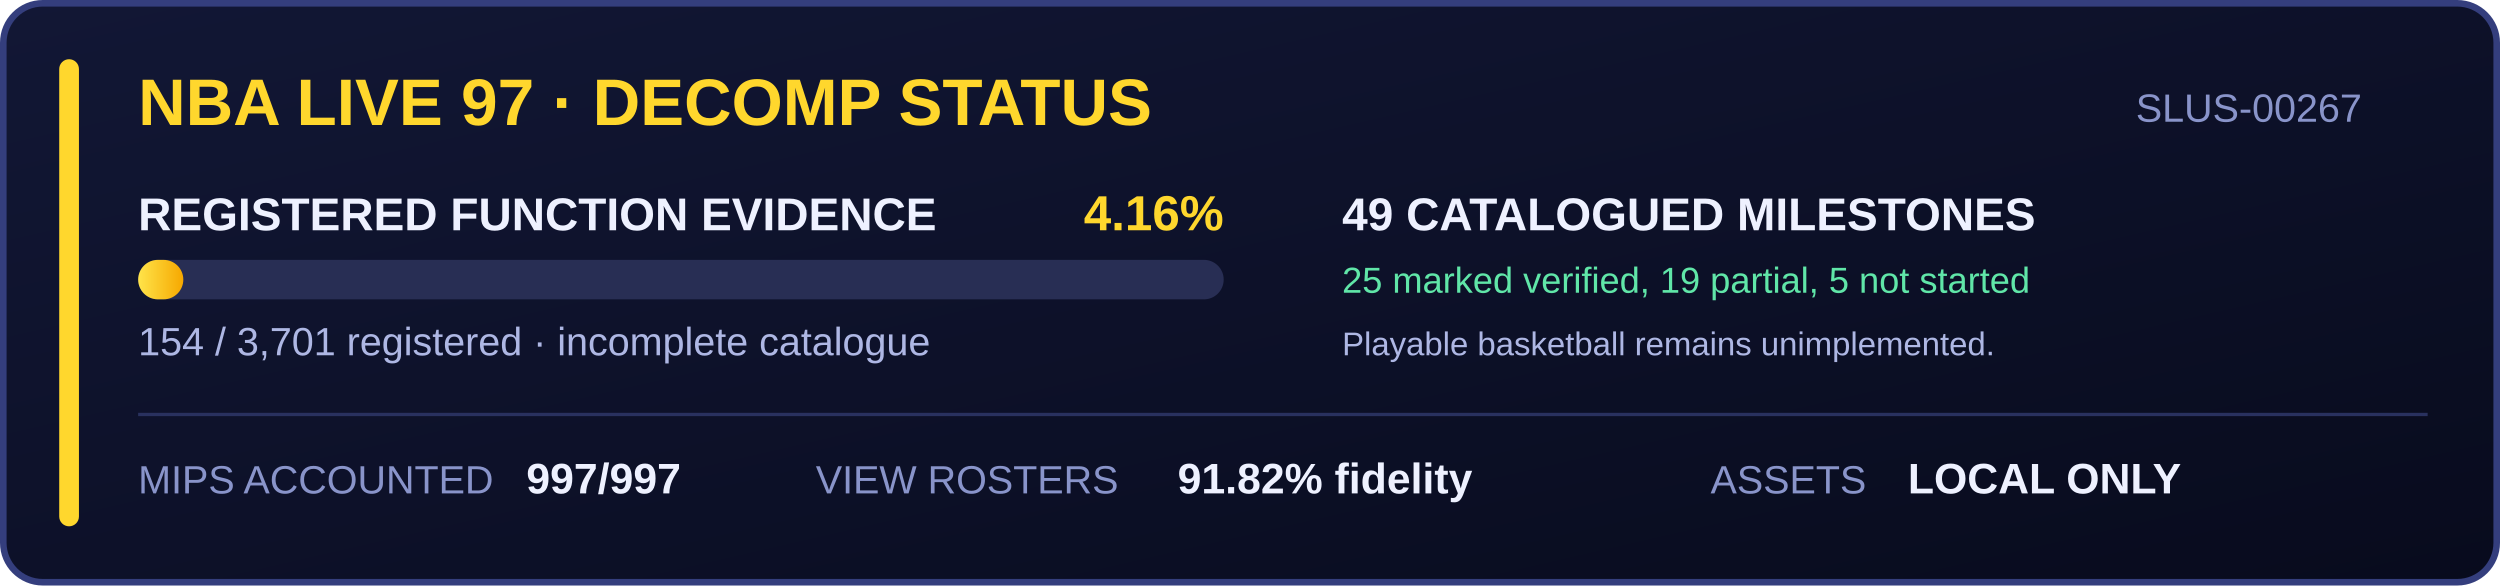
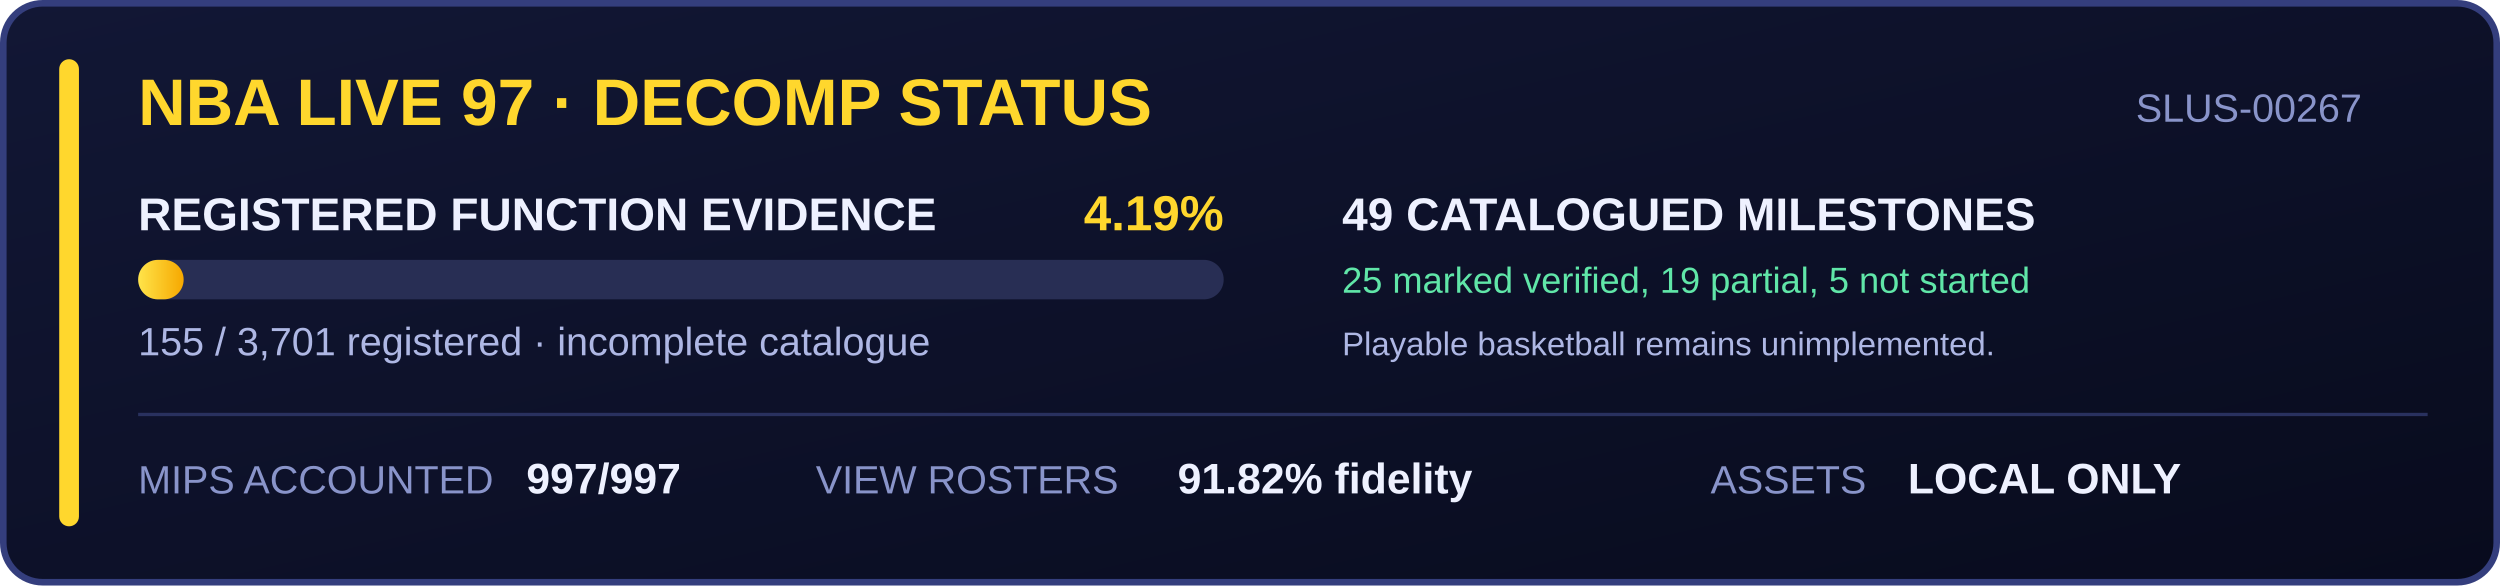
<svg xmlns="http://www.w3.org/2000/svg" width="760" height="178" viewBox="0 0 760 178" role="img" aria-labelledby="title desc">
  <defs>
    <linearGradient id="panel" x1="0" y1="0" x2="1" y2="1">
      <stop stop-color="#121735" />
      <stop offset="1" stop-color="#080b1d" />
    </linearGradient>
    <linearGradient id="gold" x1="0" y1="0" x2="1" y2="0">
      <stop stop-color="#ffe44a" />
      <stop offset="1" stop-color="#f6a800" />
    </linearGradient>
  </defs>
  <rect x="1" y="1" width="758" height="176" rx="12" fill="url(#panel)" stroke="#343e7d" stroke-width="2" />
  <rect x="18" y="18" width="6" height="142" rx="3" fill="#ffd72d" />
  <g font-family="Segoe UI, Arial, sans-serif">
    <text x="42" y="38" fill="#ffd72d" font-size="20" font-weight="700">NBA LIVE 97 · DECOMP STATUS</text>
    <text x="718" y="37" fill="#8994ca" font-size="12" text-anchor="end">SLUS-00267</text>
    <text x="42" y="70" fill="#eef1ff" font-size="14" font-weight="600">REGISTERED FUNCTION EVIDENCE</text>
-     <text x="372" y="70" fill="#ffd72d" font-size="15" font-weight="700" text-anchor="end">4.16%</text>
+     <text x="372" y="70" fill="#ffd72d" font-size="15" font-weight="700" text-anchor="end">4.19%</text>
    <rect x="42" y="79" width="330" height="12" rx="6" fill="#282e54" />
-     <rect x="42" y="79" width="13.73" height="12" rx="6" fill="url(#gold)" />
-     <text x="42" y="108" fill="#aeb7e4" font-size="12">154 / 3,701 registered · incomplete catalogue</text>
+     <rect x="42" y="79" width="13.83" height="12" rx="6" fill="url(#gold)" />
+     <text x="42" y="108" fill="#aeb7e4" font-size="12">155 / 3,701 registered · incomplete catalogue</text>
    <text x="408" y="70" fill="#eef1ff" font-size="14" font-weight="600">49 CATALOGUED MILESTONES</text>
    <text x="408" y="89" fill="#60e6a8" font-size="11">25 marked verified, 19 partial, 5 not started</text>
    <text x="408" y="108" fill="#aeb7e4" font-size="10">Playable basketball remains unimplemented.</text>
    <line x1="42" y1="126" x2="738" y2="126" stroke="#29315f" />
    <text x="42" y="150" fill="#8994ca" font-size="12">MIPS ACCOUNTED</text>
    <text x="160" y="150" fill="#eef1ff" font-size="13" font-weight="700">997/997</text>
    <text x="248" y="150" fill="#8994ca" font-size="12">VIEW ROSTERS</text>
    <text x="358" y="150" fill="#eef1ff" font-size="13" font-weight="700">91.82% fidelity</text>
    <text x="520" y="150" fill="#8994ca" font-size="12">ASSETS</text>
    <text x="580" y="150" fill="#eef1ff" font-size="13" font-weight="700">LOCAL ONLY</text>
  </g>
</svg>
